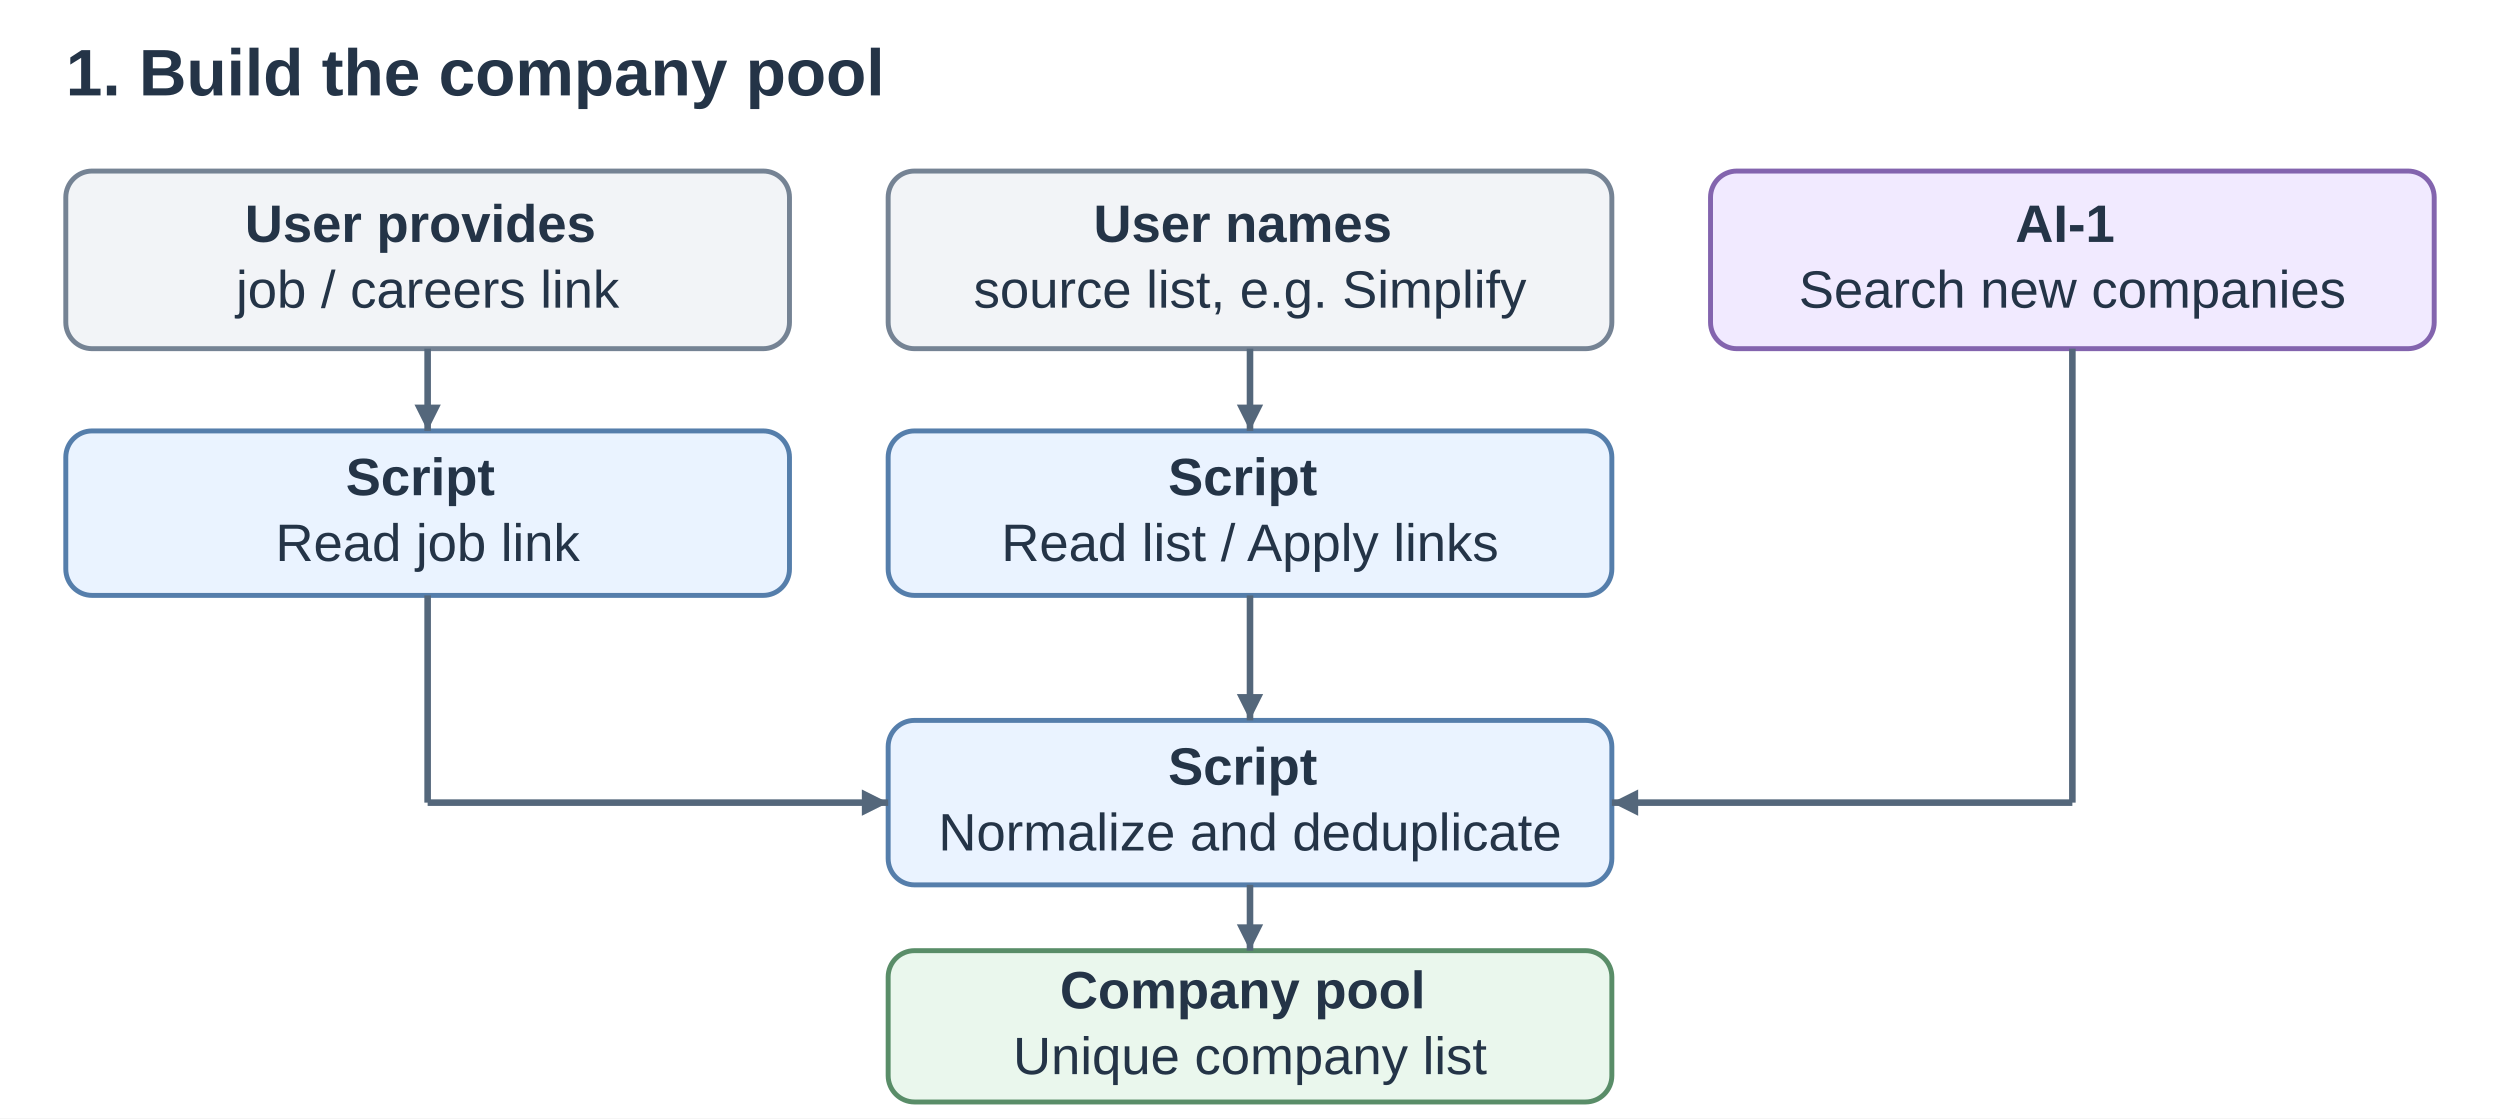
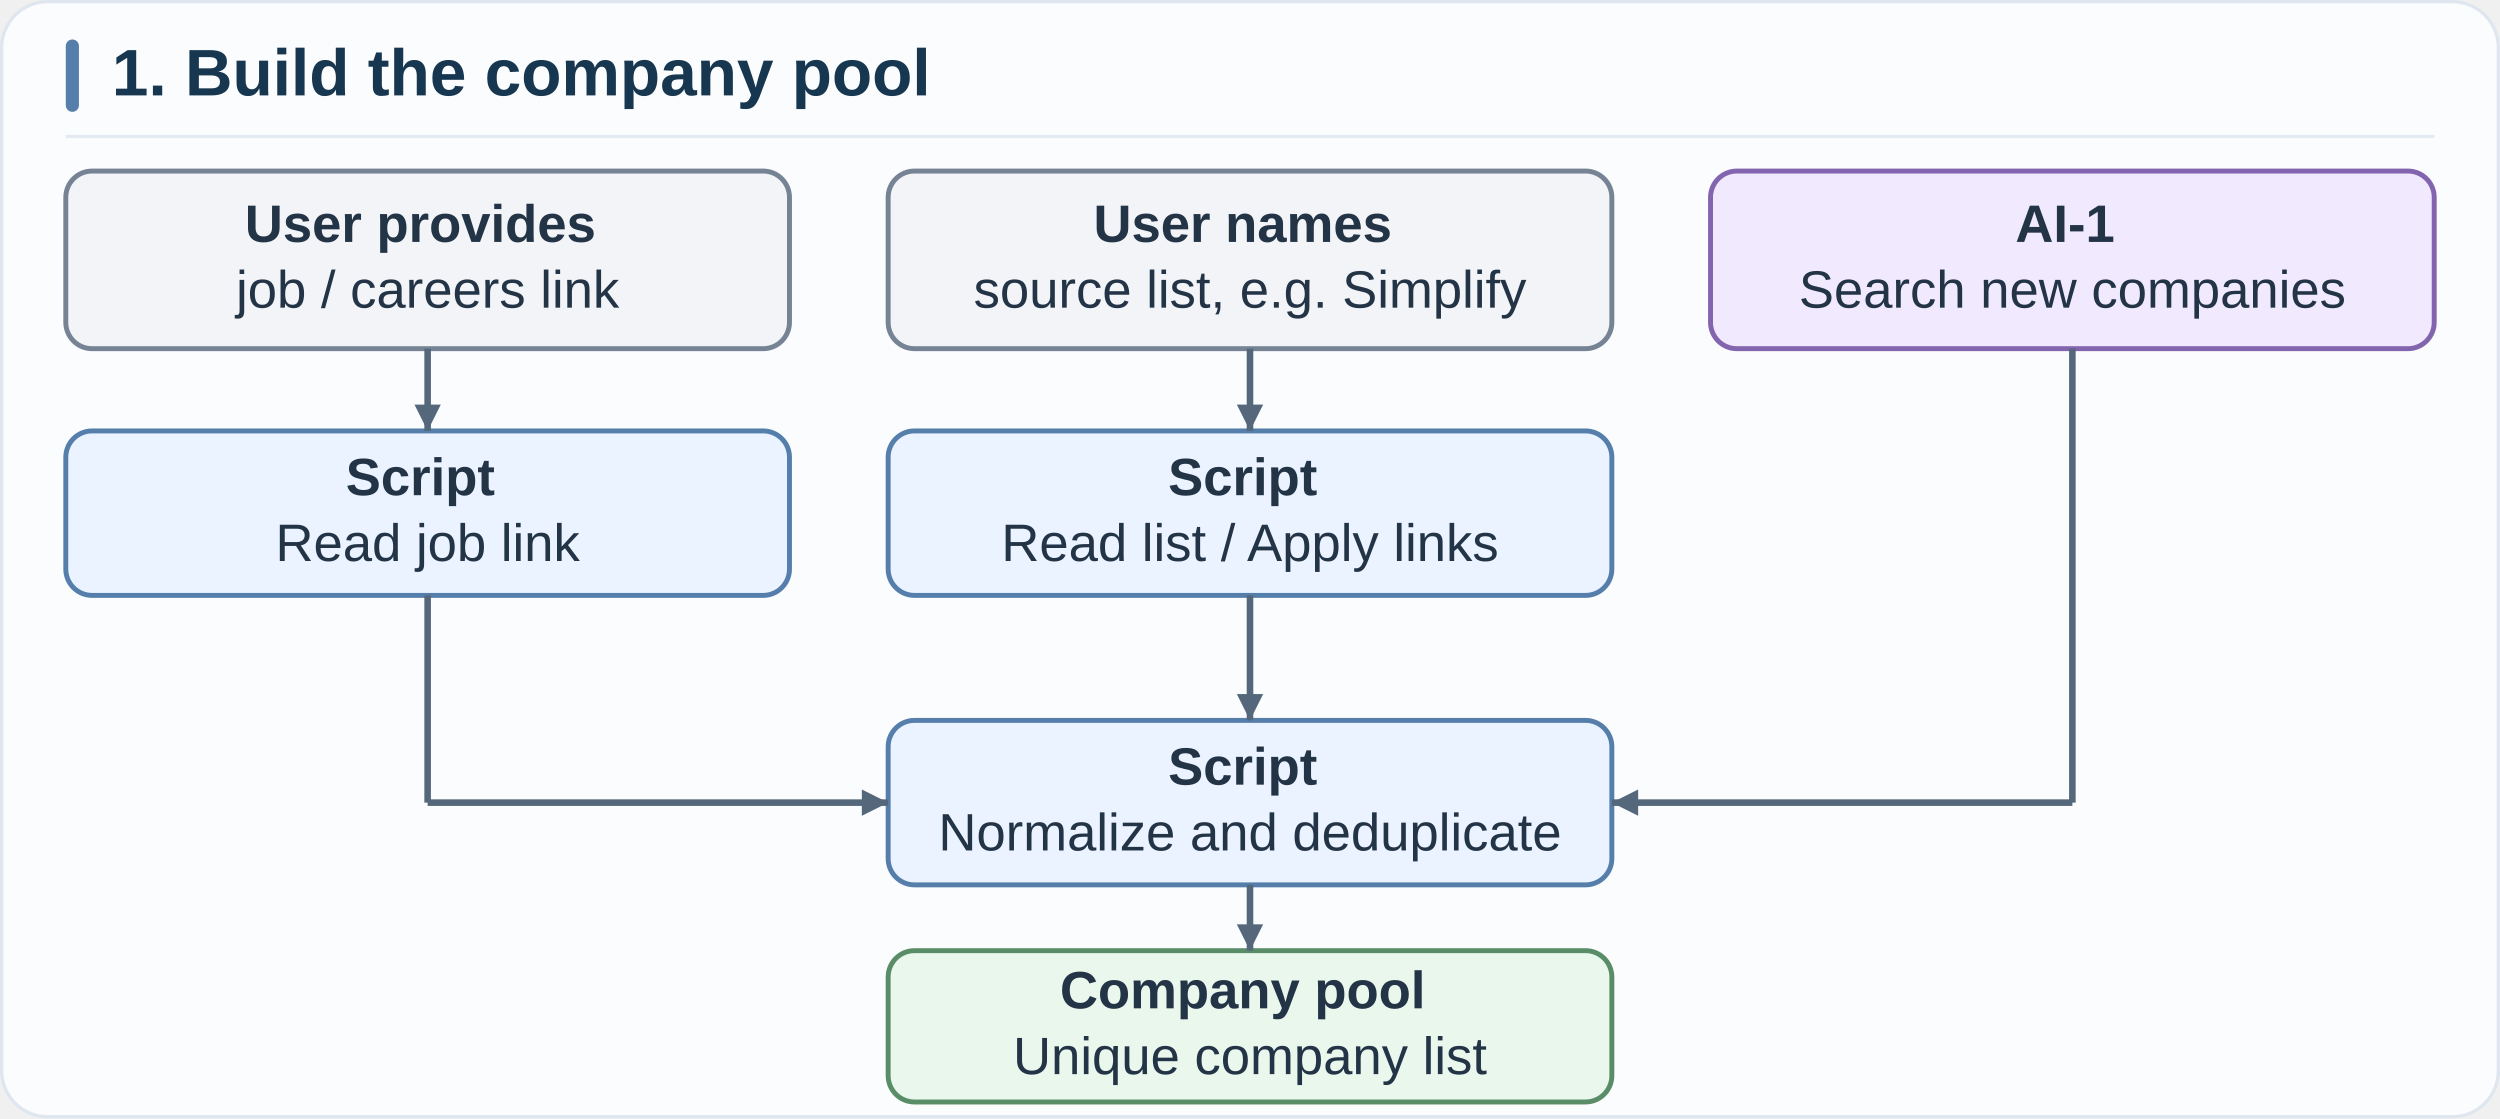
<svg xmlns="http://www.w3.org/2000/svg" width="760" height="340" viewBox="0 0 760 340" role="img" aria-label="1. Build the company pool">
  <style>
  text { font-family: -apple-system, BlinkMacSystemFont, "Segoe UI", Arial, sans-serif; fill: #243447; }
-   .title { font-size: 20px; font-weight: 700; }
+   .title { font-size: 20px; font-weight: 700; fill: #173650; }
</style>
-   <rect x="0" y="0" width="760" height="340" fill="#ffffff" />
-   <text class="title" x="20" y="29">1. Build the company pool</text>
+   <rect x="0.5" y="0.5" width="759" height="339" rx="14" fill="#fbfcfe" stroke="#dfe6ef" />
+   <rect x="20" y="12" width="4" height="22" rx="2" fill="#557eab" />
+   <rect x="20" y="41" width="720" height="1" fill="#e4eaf1" />
+   <text class="title" x="34" y="29">1. Build the company pool</text>
  <rect x="20" y="52" width="220" height="54" rx="8" fill="#f2f4f7" stroke="#758394" stroke-width="1.5" />
  <text x="130.0" y="69.0" text-anchor="middle" dominant-baseline="middle" fill="#243447" font-family="Arial, sans-serif" font-size="16">
    <tspan x="130.0" dy="0" font-weight="700">User provides</tspan>
    <tspan x="130.0" dy="20">job / careers link</tspan>
  </text>
  <rect x="270" y="52" width="220" height="54" rx="8" fill="#f2f4f7" stroke="#758394" stroke-width="1.5" />
  <text x="380.0" y="69.0" text-anchor="middle" dominant-baseline="middle" fill="#243447" font-family="Arial, sans-serif" font-size="16">
    <tspan x="380.0" dy="0" font-weight="700">User names</tspan>
    <tspan x="380.0" dy="20">source list, e.g. Simplify</tspan>
  </text>
  <rect x="520" y="52" width="220" height="54" rx="8" fill="#f1eaff" stroke="#8364ae" stroke-width="1.5" />
  <text x="630.0" y="69.0" text-anchor="middle" dominant-baseline="middle" fill="#243447" font-family="Arial, sans-serif" font-size="16">
    <tspan x="630.0" dy="0" font-weight="700">AI-1</tspan>
    <tspan x="630.0" dy="20">Search new companies</tspan>
  </text>
  <rect x="20" y="131" width="220" height="50" rx="8" fill="#eaf3ff" stroke="#557eab" stroke-width="1.5" />
  <text x="130.0" y="146.0" text-anchor="middle" dominant-baseline="middle" fill="#243447" font-family="Arial, sans-serif" font-size="16">
    <tspan x="130.0" dy="0" font-weight="700">Script</tspan>
    <tspan x="130.0" dy="20">Read job link</tspan>
  </text>
  <rect x="270" y="131" width="220" height="50" rx="8" fill="#eaf3ff" stroke="#557eab" stroke-width="1.5" />
  <text x="380.0" y="146.0" text-anchor="middle" dominant-baseline="middle" fill="#243447" font-family="Arial, sans-serif" font-size="16">
    <tspan x="380.0" dy="0" font-weight="700">Script</tspan>
    <tspan x="380.0" dy="20">Read list / Apply links</tspan>
  </text>
  <rect x="270" y="219" width="220" height="50" rx="8" fill="#eaf3ff" stroke="#557eab" stroke-width="1.5" />
  <text x="380.0" y="234.0" text-anchor="middle" dominant-baseline="middle" fill="#243447" font-family="Arial, sans-serif" font-size="16">
    <tspan x="380.0" dy="0" font-weight="700">Script</tspan>
    <tspan x="380.0" dy="20">Normalize and deduplicate</tspan>
  </text>
  <rect x="270" y="289" width="220" height="46" rx="8" fill="#eaf7ed" stroke="#598d68" stroke-width="1.5" />
  <text x="380.0" y="302.0" text-anchor="middle" dominant-baseline="middle" fill="#243447" font-family="Arial, sans-serif" font-size="16">
    <tspan x="380.0" dy="0" font-weight="700">Company pool</tspan>
    <tspan x="380.0" dy="20">Unique company list</tspan>
  </text>
  <rect x="129.0" y="106.0" width="2" height="25.0" fill="#54677b" />
  <polygon points="130.0,131.0 126.0,123.0 134.0,123.0" fill="#54677b" />
  <rect x="379.0" y="106.0" width="2" height="25.0" fill="#54677b" />
  <polygon points="380.0,131.0 376.0,123.0 384.0,123.0" fill="#54677b" />
  <rect x="129.0" y="181.0" width="2" height="63.0" fill="#54677b" />
  <rect x="130.0" y="243.0" width="140.0" height="2" fill="#54677b" />
  <polygon points="270.0,244.0 262.0,240.0 262.0,248.0" fill="#54677b" />
  <rect x="379.0" y="181.0" width="2" height="38.0" fill="#54677b" />
  <polygon points="380.0,219.0 376.0,211.0 384.0,211.0" fill="#54677b" />
  <rect x="629.0" y="106.0" width="2" height="138.0" fill="#54677b" />
  <rect x="490.0" y="243.0" width="140.0" height="2" fill="#54677b" />
  <polygon points="490.0,244.0 498.0,240.0 498.0,248.0" fill="#54677b" />
  <rect x="379.0" y="269.0" width="2" height="20.0" fill="#54677b" />
  <polygon points="380.0,289.0 376.0,281.0 384.0,281.0" fill="#54677b" />
</svg>
